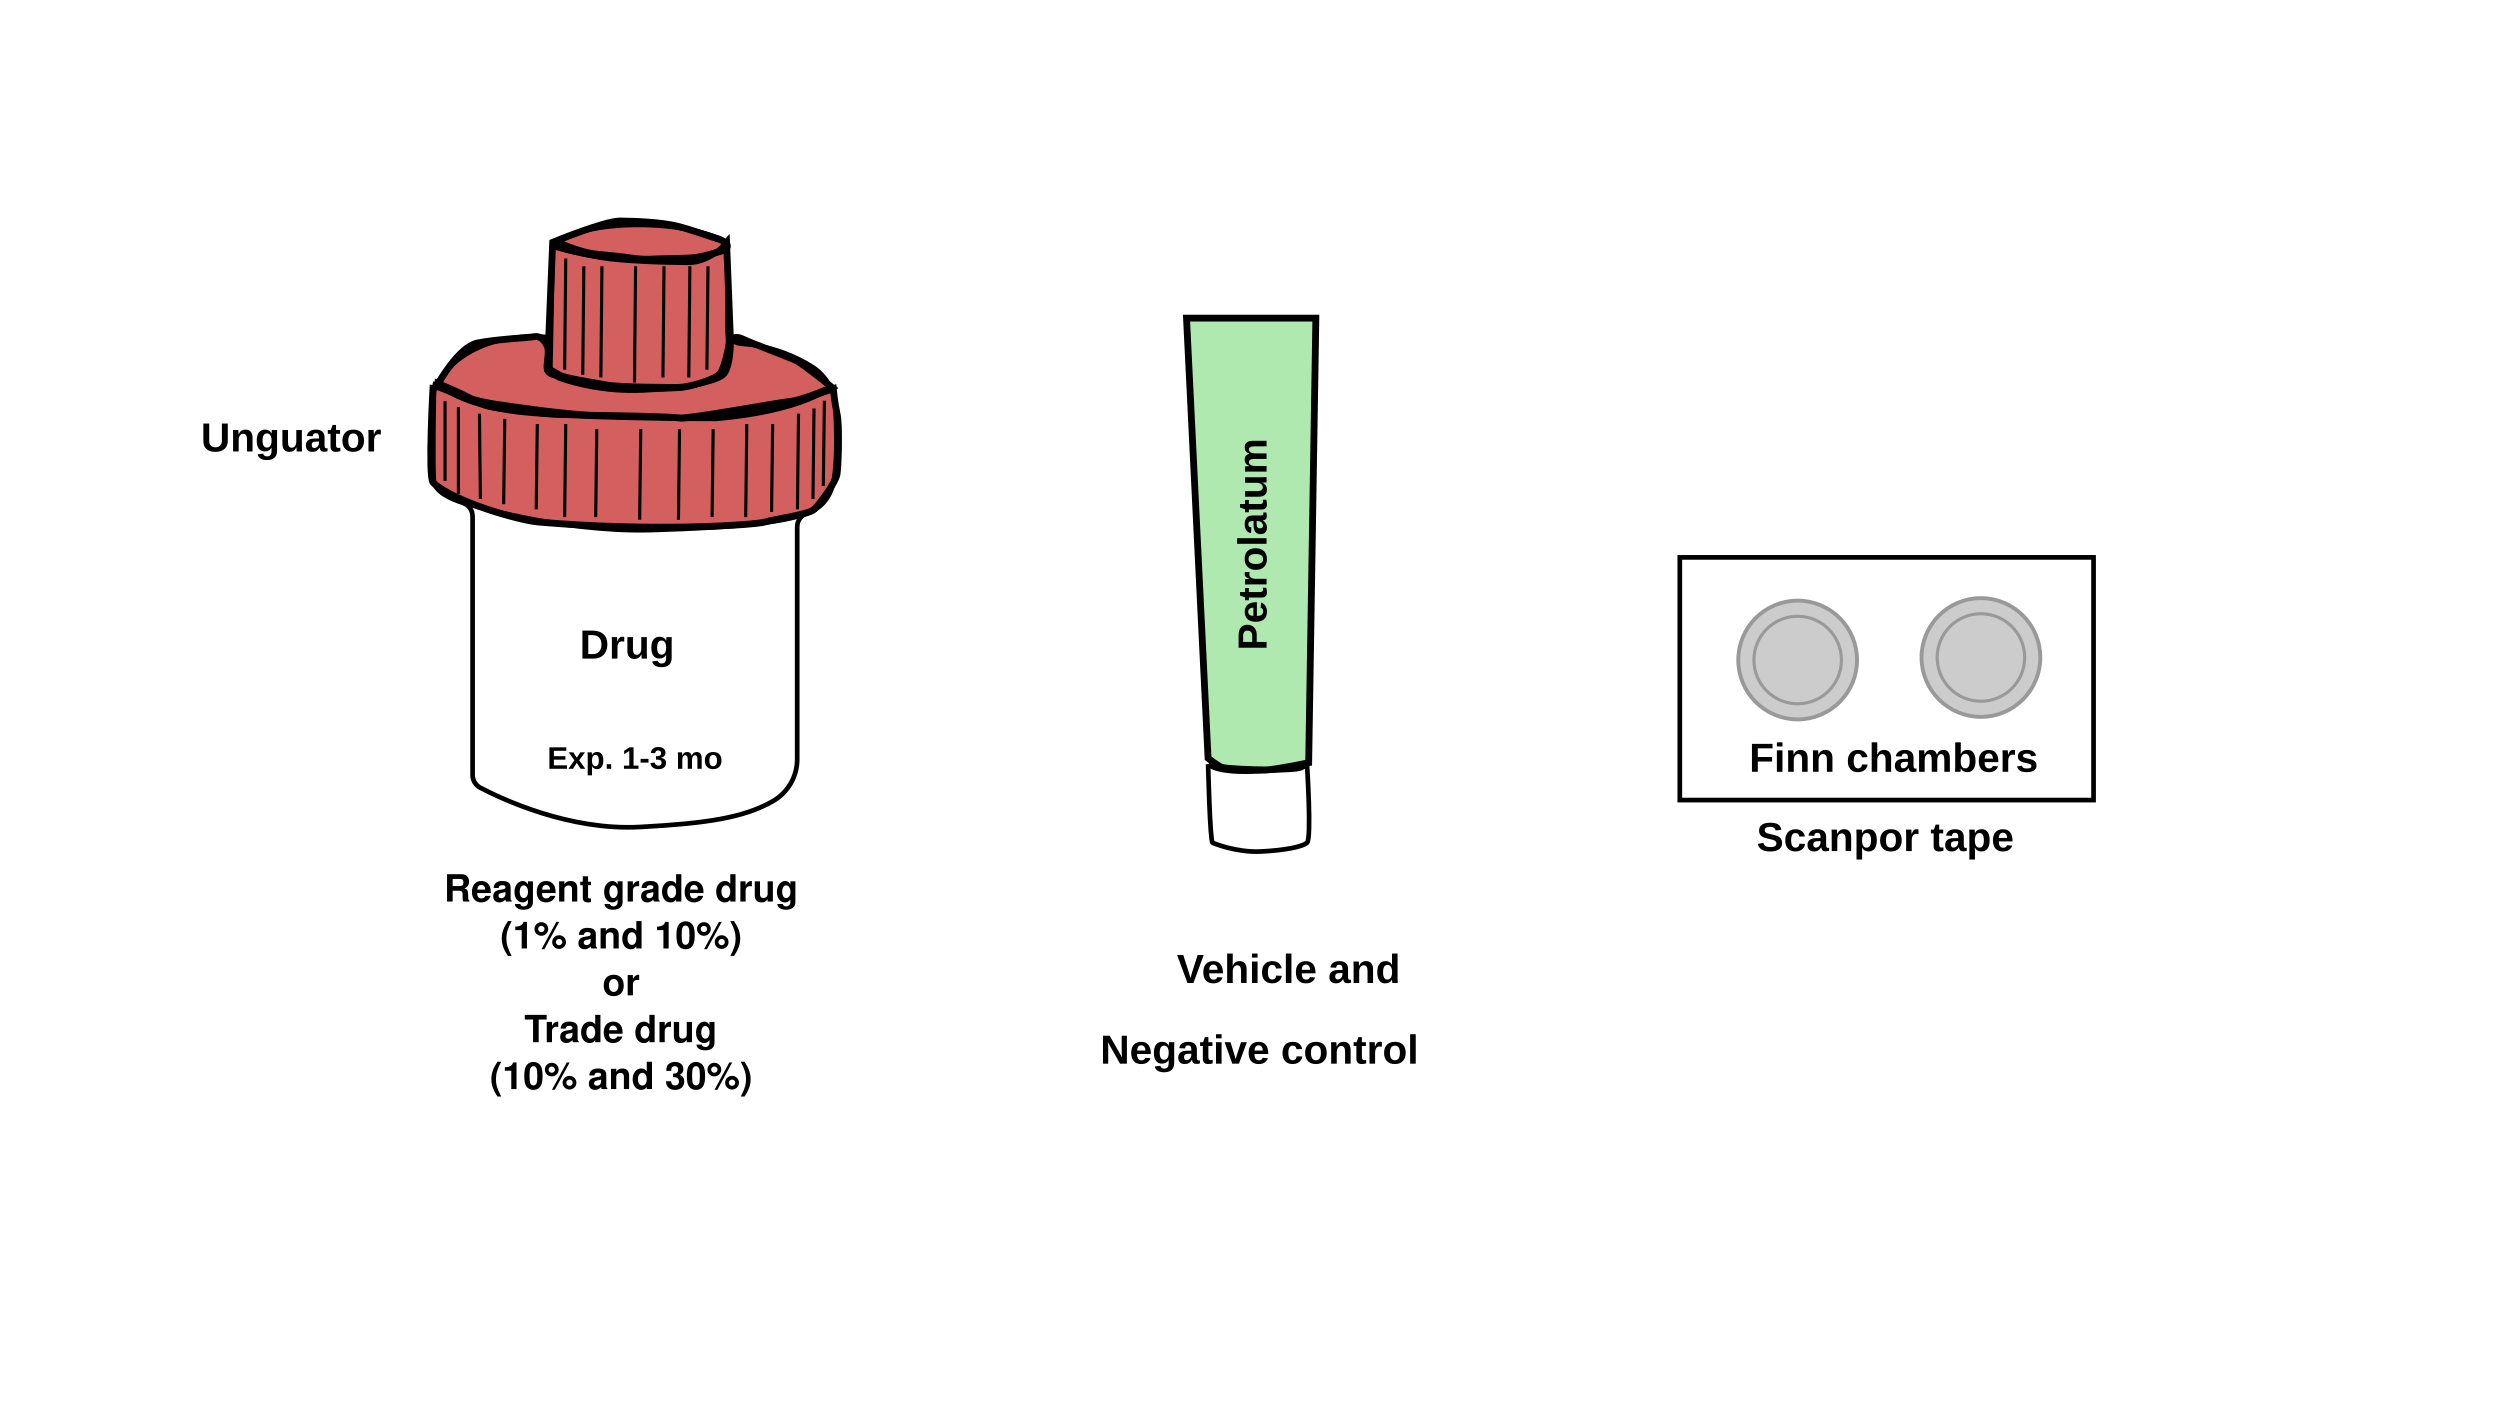
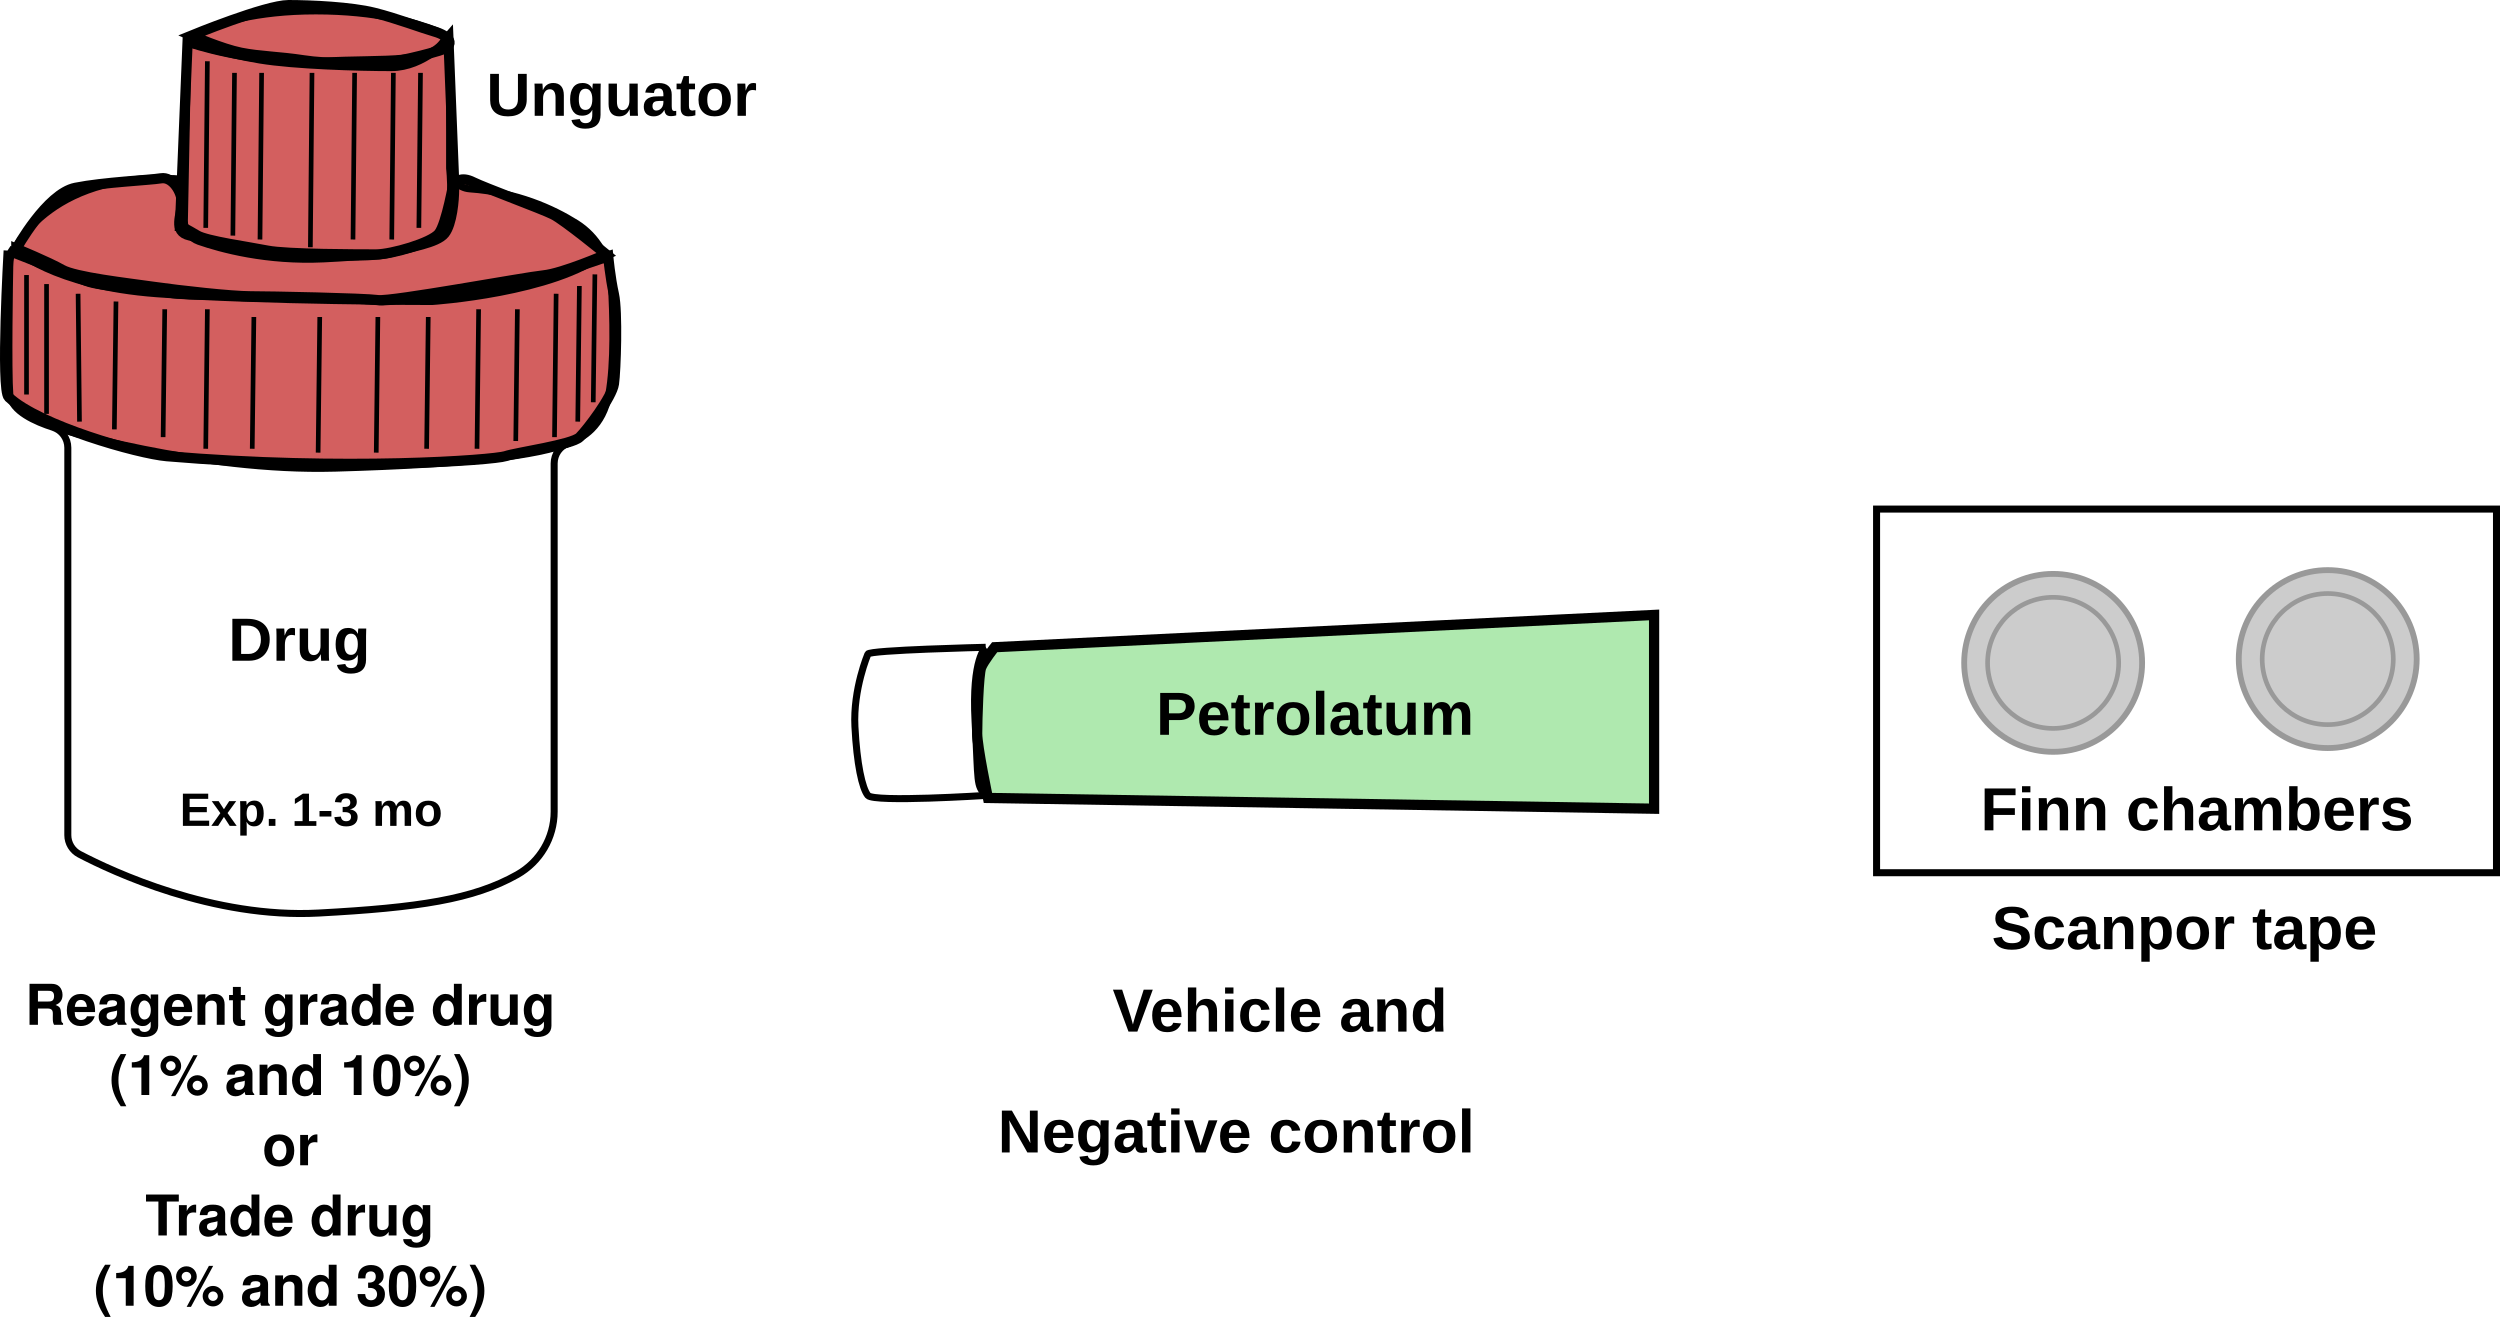
- <svg xmlns="http://www.w3.org/2000/svg" id="Layer_3" version="1.1" viewBox="0 0 1600 900" width="1600" height="900">
-   <path style="fill:#d35f5f;stroke:#000000;stroke-width:4.37;stroke-dasharray:none;stroke-dashoffset:0;paint-order:fill markers stroke" d="m 277.217,246.325 c 0,0 -3.458,59.355 0,62.597 13.007,12.194 55.217,24.158 67.475,25.202 76.418,6.504 139.828,1.626 144.706,0 4.878,-1.626 28.453,-4.878 31.705,-8.13 3.252,-3.252 13.82,-17.072 14.633,-22.763 0.813,-5.691 1.626,-30.892 0,-38.209 -1.626,-7.317 -2.439,-16.259 -2.439,-16.259 0,0 -19.511,6.504 -22.763,8.13 -3.252,1.626 -66.662,11.381 -74.792,10.568 -8.13,-0.813 -41.461,-2.439 -48.777,-2.439 -7.317,0 -33.331,0.813 -41.461,-0.813 -8.13,-1.626 -28.453,-2.439 -34.957,-4.878 -6.504,-2.439 -33.331,-13.007 -33.331,-13.007 z" id="path3" />
-   <path style="fill:#d35f5f;stroke:#000000;stroke-width:4.37;stroke-dasharray:none;stroke-dashoffset:0;paint-order:fill markers stroke" d="m 280.469,245.512 c 0,0 13.007,-23.576 25.202,-26.014 12.194,-2.439 31.705,-3.252 36.583,-4.065 4.878,-0.813 8.942,5.691 8.942,10.568 0,4.878 -4.065,12.194 3.252,13.82 7.317,1.626 22.763,6.504 36.583,7.317 13.82,0.813 39.835,2.439 48.777,0 8.942,-2.439 20.324,-4.065 23.576,-8.13 3.252,-4.065 4.065,-14.633 4.065,-18.698 0,-4.065 3.252,-5.691 8.13,-3.252 4.878,2.439 29.266,11.381 34.144,13.82 4.878,2.439 22.763,17.072 22.763,17.072 0,0 -18.698,8.13 -26.827,8.942 -8.13,0.813 -65.036,11.381 -70.727,10.568 -5.691,-0.813 -46.338,-1.626 -54.468,-1.626 -8.13,0 -30.079,-2.439 -41.461,-4.065 -11.381,-1.626 -33.331,-4.065 -39.022,-7.317 -5.691,-3.252 -19.511,-8.942 -19.511,-8.942 z" id="path4" />
-   <path style="fill:#d35f5f;stroke:#000000;stroke-width:4.37;stroke-dasharray:none;stroke-dashoffset:0;paint-order:fill markers stroke" d="m 350.383,235.756 3.252,-78.856 c 0,0 16.259,4.878 30.892,7.317 14.633,2.439 42.274,3.252 56.094,3.252 13.82,0 24.389,-12.194 24.389,-12.194 l 2.439,60.971 c 0,0 -3.252,18.698 -6.504,22.763 -3.252,4.065 -20.324,8.942 -26.827,8.942 -6.504,0 -38.209,0 -46.338,-1.626 -8.13,-1.626 -26.015,-4.065 -30.079,-6.504 -4.065,-2.439 -7.317,-4.065 -7.317,-4.065 z" id="path9" />
-   <path style="fill:#d35f5f;stroke:#000000;stroke-width:4.37;stroke-dasharray:none;stroke-dashoffset:0;paint-order:fill markers stroke" d="m 355.26,154.461 c 0,0 31.705,-13.007 41.461,-13.007 9.755,0 26.827,0.813 36.583,3.252 9.755,2.439 20.324,6.504 26.015,8.13 5.691,1.626 9.755,5.691 1.626,8.13 -8.13,2.439 -25.202,6.504 -30.892,5.691 -5.691,-0.813 -16.259,0 -26.827,-1.626 -10.568,-1.626 -18.698,-1.626 -26.827,-3.252 -8.13,-1.626 -21.137,-7.317 -21.137,-7.317 z" id="path10" />
+ <svg xmlns="http://www.w3.org/2000/svg" id="Layer_3" version="1.1" viewBox="0 0 1067.88 562.572" width="1067.88" height="562.572">
  <defs id="defs1">
    <rect x="274.778" y="627.6" width="349.57" height="160.965" id="rect15" />
    <style id="style1">
      .st0 {
        font-size: 20px;
      }

      .st0, .st1 {
        font-family: Arial-BoldMT, Arial;
        font-weight: 700;
      }

      .st1 {
        font-size: 26px;
      }

      .st2, .st3, .st4, .st5, .st6 {
        stroke: #000;
        stroke-miterlimit: 10;
      }

      .st2, .st3, .st4, .st6 {
        fill: none;
      }

      .st3 {
        stroke-dasharray: 3;
      }

      .st4 {
        stroke-width: 2px;
      }

      .st5 {
        fill: #999;
      }

      .st5, .st6 {
        stroke-width: 3px;
      }
    </style>
  </defs>
-   <text class="st1" id="text4" x="1119.506" y="493.942" style="stroke-width:1.655">
-     <tspan x="1119.506" y="493.942" id="tspan4" style="stroke-width:1.655">Finn chambers</tspan>
-   </text>
-   <text class="st1" id="text5" x="1124.213" y="544.696" style="stroke-width:1.655">
-     <tspan x="1124.213" y="544.696" id="tspan5" style="stroke-width:1.655">Scanpor tape</tspan>
-   </text>
-   <path class="st6" d="m 465.527,210.949 c 0,0 2.483,20.691 -4.138,27.312 -6.621,6.621 -14.898,9.932 -49.659,11.587 -24.366,1.159 -43.849,-4.188 -53.334,-7.482 -3.758,-1.308 -6.224,-4.883 -6.141,-8.839 l 0.265,-13.16 1.159,-59.491 c 0.066,-3.559 2.185,-6.737 5.413,-8.194 7.581,-3.426 23.489,-8.757 49.311,-8.757 25.823,0 42.988,5.082 51.281,8.326 3.526,1.39 5.86,4.767 5.86,8.558 v 49.973 c 0,4.833 3.758,8.806 8.591,9.154 20.145,1.44 35.49,8.425 45.537,14.732 8.839,5.545 14.351,15.129 14.947,25.558 0.795,13.805 1.357,34.314 -1.092,47.573 -2.499,13.524 -11.057,18.738 -17.083,20.741 -3.741,1.241 -6.24,4.751 -6.24,8.69 v 148.728 c 0,11.173 -6.058,21.42 -15.775,26.915 -18.788,10.61 -42.309,14.103 -84.834,16.404 -45.008,2.45 -87.979,-17.679 -102.198,-25.127 -3.029,-1.589 -4.933,-4.718 -4.933,-8.144 V 330.511 c 0,-3.989 -2.566,-7.532 -6.373,-8.74 -7.151,-2.284 -17.828,-6.869 -18.407,-13.987 -0.795,-9.882 -0.132,-49.742 0,-56.148 0,-0.662 0.083,-1.324 0.248,-1.97 1.241,-5.032 18.755,-38.717 75.035,-33.752" id="path5" />
-   <path class="st6" d="m 279.339,245.446 c 0,0 16.52,15.99 61.213,19.301 44.693,3.311 117.526,3.311 117.526,3.311 0,0 52.357,-3.443 74.174,-20.757" id="path6" />
-   <path class="st6" d="m 296.687,321.854 c 0,0 62.074,19.036 120.009,17.381 57.935,-1.655 86.092,-5.314 100.145,-10.759" id="path7" />
-   <path class="st6" d="m 354.258,157.93 c 0,0 26.021,9.154 55.817,7.498 29.795,-1.655 47.838,1.457 53.714,-10.031" id="path8" />
-   <line class="st4" x1="284.818" y1="256.751" x2="284.818" y2="307.784" id="line8" />
-   <line class="st4" x1="293.376" y1="260.608" x2="293.376" y2="316.06" id="line9" />
-   <line class="st4" x1="306.85" y1="264.746" x2="307.446" y2="319.371" id="line10" />
-   <line class="st4" x1="323.039" y1="268.057" x2="322.344" y2="322.682" id="line11" />
-   <line class="st4" x1="343.863" y1="271.367" x2="343.168" y2="325.992" id="line12" />
-   <line class="st4" x1="362.071" y1="271.367" x2="361.376" y2="330.958" id="line13" />
-   <line class="st4" x1="381.935" y1="274.678" x2="381.239" y2="330.958" id="line14" />
-   <line class="st4" x1="434.904" y1="274.678" x2="434.209" y2="332.613" id="line15" />
-   <line class="st4" x1="456.423" y1="274.678" x2="455.728" y2="330.958" id="line16" />
-   <line class="st4" x1="477.942" y1="271.367" x2="477.247" y2="330.958" id="line17" />
-   <line class="st4" x1="494.495" y1="271.367" x2="493.8" y2="327.648" id="line18" />
-   <line class="st4" x1="511.048" y1="264.746" x2="510.353" y2="325.992" id="line19" />
-   <line class="st4" x1="520.98" y1="261.436" x2="520.284" y2="319.371" id="line20" />
-   <line class="st4" x1="527.601" y1="256.47" x2="526.906" y2="311.095" id="line21" />
-   <line class="st4" x1="410.075" y1="274.678" x2="409.379" y2="332.613" id="line22" />
-   <line class="st4" x1="362.071" y1="165.428" x2="361.376" y2="236.606" id="line23" />
-   <line class="st4" x1="385.245" y1="170.394" x2="384.55" y2="241.572" id="line24" />
-   <line class="st4" x1="406.764" y1="170.394" x2="406.069" y2="244.883" id="line25" />
-   <line class="st4" x1="424.972" y1="170.394" x2="424.277" y2="241.572" id="line26" />
-   <line class="st4" x1="441.525" y1="170.394" x2="440.83" y2="241.572" id="line27" />
-   <line class="st4" x1="453.112" y1="170.394" x2="452.417" y2="236.606" id="line28" />
-   <line class="st4" x1="373.658" y1="170.394" x2="372.963" y2="239.917" id="line29" />
-   <path class="st6" d="m 836.462,489.092 c -4.629,4.115 -4.629,3.086 -31.633,4.547 -26.993,1.461 -31.643,-4.547 -31.643,-4.547" id="path33" />
-   <path class="st6" d="m 773.197,489.092 c 0,0 1.152,49.717 2.891,50.324 0,0 14.988,6.378 30.995,5.545 16.007,-0.833 26.304,-3.055 29.39,-5.545 3.086,-2.489 0,-50.324 0,-50.324" id="path34" />
-   <text class="st1" id="text38" x="753.2" y="629.103" style="stroke-width:1.655">
-     <tspan x="753.2" y="629.103" id="tspan37" style="stroke-width:1.655">Vehicle and</tspan>
-     <tspan x="704.187" y="680.749" id="tspan38" style="stroke-width:1.655">Negative control</tspan>
-   </text>
-   <text class="st0" id="text39" x="350.278" y="492.052" style="stroke-width:1.655">
-     <tspan x="350.278" y="492.052" id="tspan39" style="stroke-width:1.655">Exp. 1-3 mo</tspan>
-   </text>
-   <text class="st1" id="text40" x="371.014" y="421.494" style="stroke-width:1.655">
-     <tspan x="371.014" y="421.494" id="tspan40" style="stroke-width:1.655">Drug</tspan>
-   </text>
-   <text class="st1" id="text40-7" x="128.591" y="288.948" style="font-weight:700;font-size:26px;font-family:Arial-BoldMT, Arial;stroke-width:1.655">
-     <tspan x="128.591" y="288.948" id="tspan40-9" style="stroke-width:1.655">Unguator</tspan>
-   </text>
-   <rect class="st5" x="1075.078" y="356.722" width="264.797" height="155.329" id="rect17" style="fill:none;stroke:#000000;stroke-width:3px;stroke-miterlimit:10" />
-   <g id="g2" transform="translate(412.7177,196.6135)">
-     <circle cx="855.073" cy="224.186" r="38" fill="#e0ddd5" stroke="#999999" stroke-width="2.5" id="circle20" style="fill:#cccccc" />
-     <circle cx="855.073" cy="224.186" r="28" fill="#d0c4b5" stroke="#a89888" stroke-width="2" id="circle21" style="fill:#cccccc;stroke:#999999" />
-     <circle cx="737.782" cy="225.799" r="38" fill="#e0ddd5" stroke="#999999" stroke-width="2.5" id="circle20-3" style="fill:#cccccc" />
-     <circle cx="737.782" cy="225.799" r="28" fill="#d0c4b5" stroke="#a89888" stroke-width="2" id="circle21-6" style="fill:#cccccc;stroke:#999999" />
+   <g id="layer1">
+     <path style="fill:#d35f5f;stroke:#000000;stroke-width:4.37;stroke-dasharray:none;stroke-dashoffset:0;paint-order:fill markers stroke" d="m 3.722,107.056 c 0,0 -3.458,59.355 0,62.597 13.007,12.194 55.217,24.158 67.475,25.202 76.418,6.504 139.828,1.626 144.706,0 4.878,-1.626 28.453,-4.878 31.705,-8.13 3.252,-3.252 13.82,-17.072 14.633,-22.763 0.813,-5.691 1.626,-30.892 0,-38.209 -1.626,-7.317 -2.439,-16.259 -2.439,-16.259 0,0 -19.511,6.504 -22.763,8.13 -3.252,1.626 -66.662,11.381 -74.792,10.568 -8.13,-0.813 -41.461,-2.439 -48.777,-2.439 -7.317,0 -33.331,0.813 -41.461,-0.813 -8.13,-1.626 -28.453,-2.439 -34.957,-4.878 -6.504,-2.439 -33.331,-13.007 -33.331,-13.007 z" id="path3" />
+     <path style="fill:#d35f5f;stroke:#000000;stroke-width:4.37;stroke-dasharray:none;stroke-dashoffset:0;paint-order:fill markers stroke" d="m 6.974,106.243 c 0,0 13.007,-23.576 25.202,-26.014 12.194,-2.439 31.705,-3.252 36.583,-4.065 4.878,-0.813 8.942,5.691 8.942,10.568 0,4.878 -4.065,12.194 3.252,13.82 7.317,1.626 22.763,6.504 36.583,7.317 13.82,0.813 39.835,2.439 48.777,0 8.942,-2.439 20.324,-4.065 23.576,-8.13 3.252,-4.065 4.065,-14.633 4.065,-18.698 0,-4.065 3.252,-5.691 8.13,-3.252 4.878,2.439 29.266,11.381 34.144,13.82 4.878,2.439 22.763,17.072 22.763,17.072 0,0 -18.698,8.13 -26.827,8.942 -8.13,0.813 -65.036,11.381 -70.727,10.568 -5.691,-0.813 -46.338,-1.626 -54.468,-1.626 -8.13,0 -30.079,-2.439 -41.461,-4.065 -11.381,-1.626 -33.331,-4.065 -39.022,-7.317 -5.691,-3.252 -19.511,-8.942 -19.511,-8.942 z" id="path4" />
+     <path style="fill:#d35f5f;stroke:#000000;stroke-width:4.37;stroke-dasharray:none;stroke-dashoffset:0;paint-order:fill markers stroke" d="m 76.888,96.488 3.252,-78.856 c 0,0 16.259,4.878 30.892,7.317 14.633,2.439 42.274,3.252 56.094,3.252 13.82,0 24.389,-12.194 24.389,-12.194 l 2.439,60.971 c 0,0 -3.252,18.698 -6.504,22.763 -3.252,4.065 -20.324,8.942 -26.827,8.942 -6.504,0 -38.209,0 -46.338,-1.626 -8.13,-1.626 -26.015,-4.065 -30.079,-6.504 -4.065,-2.439 -7.317,-4.065 -7.317,-4.065 z" id="path9" />
+     <path style="fill:#d35f5f;stroke:#000000;stroke-width:4.37;stroke-dasharray:none;stroke-dashoffset:0;paint-order:fill markers stroke" d="m 81.766,15.192 c 0,0 31.705,-13.007 41.461,-13.007 9.755,0 26.827,0.813 36.583,3.252 9.755,2.439 20.324,6.504 26.015,8.13 5.691,1.626 9.755,5.691 1.626,8.13 -8.13,2.439 -25.202,6.504 -30.892,5.691 -5.691,-0.813 -16.259,0 -26.827,-1.626 C 119.162,24.135 111.032,24.135 102.903,22.509 94.773,20.883 81.766,15.192 81.766,15.192 Z" id="path10" />
+     <path class="st6" d="m 192.032,71.68 c 0,0 2.483,20.691 -4.138,27.312 -6.621,6.621 -14.898,9.932 -49.659,11.587 -24.366,1.159 -43.849,-4.188 -53.334,-7.482 -3.758,-1.308 -6.224,-4.883 -6.141,-8.839 l 0.265,-13.16 1.159,-59.491 c 0.066,-3.559 2.185,-6.737 5.413,-8.194 7.581,-3.426 23.489,-8.757 49.311,-8.757 25.823,0 42.988,5.082 51.281,8.326 3.526,1.39 5.86,4.767 5.86,8.558 v 49.973 c 0,4.833 3.758,8.806 8.591,9.154 20.145,1.44 35.49,8.425 45.537,14.732 8.839,5.545 14.351,15.129 14.947,25.558 0.795,13.805 1.357,34.314 -1.092,47.573 -2.499,13.524 -11.057,18.738 -17.083,20.741 -3.741,1.241 -6.24,4.751 -6.24,8.69 v 148.728 c 0,11.173 -6.058,21.42 -15.775,26.915 -18.788,10.61 -42.309,14.103 -84.834,16.404 -45.008,2.45 -87.979,-17.679 -102.198,-25.127 -3.029,-1.589 -4.933,-4.718 -4.933,-8.144 V 191.242 c 0,-3.989 -2.566,-7.532 -6.373,-8.74 -7.151,-2.284 -17.828,-6.869 -18.407,-13.987 -0.795,-9.882 -0.132,-49.742 0,-56.148 0,-0.662 0.083,-1.324 0.248,-1.97 1.241,-5.032 18.755,-38.717 75.035,-33.752" id="path5" />
+     <path class="st6" d="m 5.845,106.177 c 0,0 16.52,15.99 61.213,19.301 44.693,3.311 117.526,3.311 117.526,3.311 0,0 52.357,-3.443 74.174,-20.757" id="path6" />
+     <path class="st6" d="m 23.192,182.585 c 0,0 62.074,19.036 120.009,17.381 57.935,-1.655 86.092,-5.314 100.145,-10.759" id="path7" />
+     <path class="st6" d="m 80.763,18.661 c 0,0 26.021,9.154 55.817,7.498 29.795,-1.655 47.838,1.457 53.714,-10.031" id="path8" />
+     <line class="st4" x1="11.324" y1="117.482" x2="11.324" y2="168.515" id="line8" />
+     <line class="st4" x1="19.881" y1="121.339" x2="19.881" y2="176.792" id="line9" />
+     <line class="st4" x1="33.356" y1="125.477" x2="33.951" y2="180.102" id="line10" />
+     <line class="st4" x1="49.544" y1="128.788" x2="48.849" y2="183.413" id="line11" />
+     <line class="st4" x1="70.368" y1="132.099" x2="69.673" y2="186.723" id="line12" />
+     <line class="st4" x1="88.576" y1="132.099" x2="87.881" y2="191.689" id="line13" />
+     <line class="st4" x1="108.44" y1="135.409" x2="107.745" y2="191.689" id="line14" />
+     <line class="st4" x1="161.409" y1="135.409" x2="160.714" y2="193.345" id="line15" />
+     <line class="st4" x1="182.928" y1="135.409" x2="182.233" y2="191.689" id="line16" />
+     <line class="st4" x1="204.447" y1="132.099" x2="203.752" y2="191.689" id="line17" />
+     <line class="st4" x1="221" y1="132.099" x2="220.305" y2="188.379" id="line18" />
+     <line class="st4" x1="237.553" y1="125.477" x2="236.858" y2="186.723" id="line19" />
+     <line class="st4" x1="247.485" y1="122.167" x2="246.79" y2="180.102" id="line20" />
+     <line class="st4" x1="254.106" y1="117.201" x2="253.411" y2="171.826" id="line21" />
+     <line class="st4" x1="136.58" y1="135.409" x2="135.885" y2="193.345" id="line22" />
+     <line class="st4" x1="88.576" y1="26.16" x2="87.881" y2="97.337" id="line23" />
+     <line class="st4" x1="111.75" y1="31.125" x2="111.055" y2="102.303" id="line24" />
+     <line class="st4" x1="133.269" y1="31.125" x2="132.574" y2="105.614" id="line25" />
+     <line class="st4" x1="151.478" y1="31.125" x2="150.782" y2="102.303" id="line26" />
+     <line class="st4" x1="168.031" y1="31.125" x2="167.335" y2="102.303" id="line27" />
+     <line class="st4" x1="179.618" y1="31.125" x2="178.922" y2="97.337" id="line28" />
+     <line class="st4" x1="100.163" y1="31.125" x2="99.468" y2="100.648" id="line29" />
+     <text class="st0" id="text39" x="76.783" y="352.783" style="stroke-width:1.655">
+       <tspan x="76.783" y="352.783" id="tspan39" style="stroke-width:1.655">Exp. 1-3 mo</tspan>
+     </text>
+     <text class="st1" id="text40" x="97.52" y="282.225" style="stroke-width:1.655">
+       <tspan x="97.52" y="282.225" id="tspan40" style="stroke-width:1.655">Drug</tspan>
+     </text>
+     <text class="st1" id="text40-7" x="207.805" y="49.456" style="font-weight:700;font-size:26px;font-family:Arial-BoldMT, Arial;stroke-width:1.655">
+       <tspan x="207.805" y="49.456" id="tspan40-9" style="stroke-width:1.655">Unguator</tspan>
+     </text>
+     <text xml:space="preserve" id="text15" style="font-weight:bold;font-size:24px;line-height:1.25;font-family:Helvetica, Arial, sans-serif;-inkscape-font-specification:'Helvetica, Arial, sans-serif, Bold';text-align:center;writing-mode:lr-tb;direction:ltr;white-space:pre;shape-inside:url(#rect15);display:inline;fill:#000000;stroke:none;stroke-width:4.37;stroke-dasharray:none;stroke-dashoffset:0;paint-order:fill markers stroke" transform="translate(-325.5238,-212.4346)">
+       <tspan x="336.213" y="650.166" id="tspan9">Reagent grade drug
+ </tspan>
+       <tspan x="372.207" y="680.166" id="tspan10">(1% and 10%)
+ </tspan>
+       <tspan x="437.562" y="710.166" id="tspan11">or
+ </tspan>
+       <tspan x="387.547" y="740.166" id="tspan12">Trade drug
+ </tspan>
+       <tspan x="365.533" y="770.166" id="tspan13">(10% and 30%)</tspan>
+     </text>
  </g>
-   <path style="fill:#afe9af;stroke:#000000;stroke-width:4.37;stroke-dasharray:none;stroke-dashoffset:0;paint-order:fill markers stroke" d="M 773.166,485.267 759.37,203.594 h 82.778 l -4.599,284.548 c 0,0 -21.844,4.599 -27.593,4.599 -5.748,0 -25.293,-0.575 -28.167,-1.725 -2.874,-1.15 -8.623,-5.748 -8.623,-5.748 z" id="path2" />
-   <text class="st1" transform="rotate(-90)" id="text3" x="-416.3" y="810.59" style="stroke-width:1.029">
-     <tspan x="-416.3" y="810.59" id="tspan3" style="stroke-width:1.029">Petrolatum</tspan>
-   </text>
-   <text xml:space="preserve" id="text15" style="font-weight:bold;font-size:24px;line-height:1.25;font-family:Helvetica, Arial, sans-serif;-inkscape-font-specification:'Helvetica, Arial, sans-serif, Bold';text-align:center;writing-mode:lr-tb;direction:ltr;white-space:pre;shape-inside:url(#rect15);fill:#000000;stroke:none;stroke-width:4.37;stroke-dasharray:none;stroke-dashoffset:0;paint-order:fill markers stroke" transform="translate(-52.029,-73.16577)">
-     <tspan x="336.213" y="650.166" id="tspan1">Reagent grade drug
- </tspan>
-     <tspan x="372.207" y="680.166" id="tspan2">(1% and 10%)
- </tspan>
-     <tspan x="437.562" y="710.166" id="tspan6">or
- </tspan>
-     <tspan x="387.547" y="740.166" id="tspan7">Trade drug
- </tspan>
-     <tspan x="365.533" y="770.166" id="tspan8">(10% and 30%)</tspan>
-   </text>
+   <g id="layer2">
+     <path class="st6" d="m 421.051,339.758 c -4.115,-4.629 -3.086,-4.629 -4.547,-31.633 -1.461,-26.993 4.547,-31.643 4.547,-31.643" id="path33" />
+     <path class="st6" d="m 421.051,276.493 c 0,0 -49.717,1.152 -50.324,2.891 0,0 -6.378,14.988 -5.545,30.995 0.833,16.007 3.055,26.304 5.545,29.39 2.489,3.086 50.324,0 50.324,0" id="path34" />
+     <text class="st1" id="text38" x="475.234" y="440.644" style="stroke-width:1.655">
+       <tspan x="475.234" y="440.644" id="tspan37" style="stroke-width:1.655">Vehicle and</tspan>
+       <tspan x="426.22" y="492.289" id="tspan38" style="stroke-width:1.655">Negative control</tspan>
+     </text>
+     <path style="fill:#afe9af;stroke:#000000;stroke-width:4.37;stroke-dasharray:none;stroke-dashoffset:0;paint-order:fill markers stroke" d="m 424.875,276.462 281.674,-13.796 v 82.778 l -284.548,-4.599 c 0,0 -4.599,-21.844 -4.599,-27.593 0,-5.748 0.575,-25.293 1.725,-28.167 1.15,-2.874 5.748,-8.623 5.748,-8.623 z" id="path2" />
+     <text class="st1" id="text3" x="493.843" y="313.886" style="stroke-width:1.029">
+       <tspan x="493.843" y="313.886" id="tspan3" style="stroke-width:1.029">Petrolatum</tspan>
+     </text>
+   </g>
+   <g id="layer3">
+     <text class="st1" id="text4" x="846.011" y="354.673" style="stroke-width:1.655">
+       <tspan x="846.011" y="354.673" id="tspan4" style="stroke-width:1.655">Finn chambers</tspan>
+     </text>
+     <text class="st1" id="text5" x="850.718" y="405.427" style="stroke-width:1.655">
+       <tspan x="850.718" y="405.427" id="tspan5" style="stroke-width:1.655">Scanpor tape</tspan>
+     </text>
+     <rect class="st5" x="801.583" y="217.454" width="264.797" height="155.329" id="rect17" style="fill:none;stroke:#000000;stroke-width:3px;stroke-miterlimit:10" />
+     <g id="g2" transform="translate(139.2229,57.34471)">
+       <circle cx="855.073" cy="224.186" r="38" fill="#e0ddd5" stroke="#999999" stroke-width="2.5" id="circle20" style="fill:#cccccc" />
+       <circle cx="855.073" cy="224.186" r="28" fill="#d0c4b5" stroke="#a89888" stroke-width="2" id="circle21" style="fill:#cccccc;stroke:#999999" />
+       <circle cx="737.782" cy="225.799" r="38" fill="#e0ddd5" stroke="#999999" stroke-width="2.5" id="circle20-3" style="fill:#cccccc" />
+       <circle cx="737.782" cy="225.799" r="28" fill="#d0c4b5" stroke="#a89888" stroke-width="2" id="circle21-6" style="fill:#cccccc;stroke:#999999" />
+     </g>
+   </g>
</svg>
